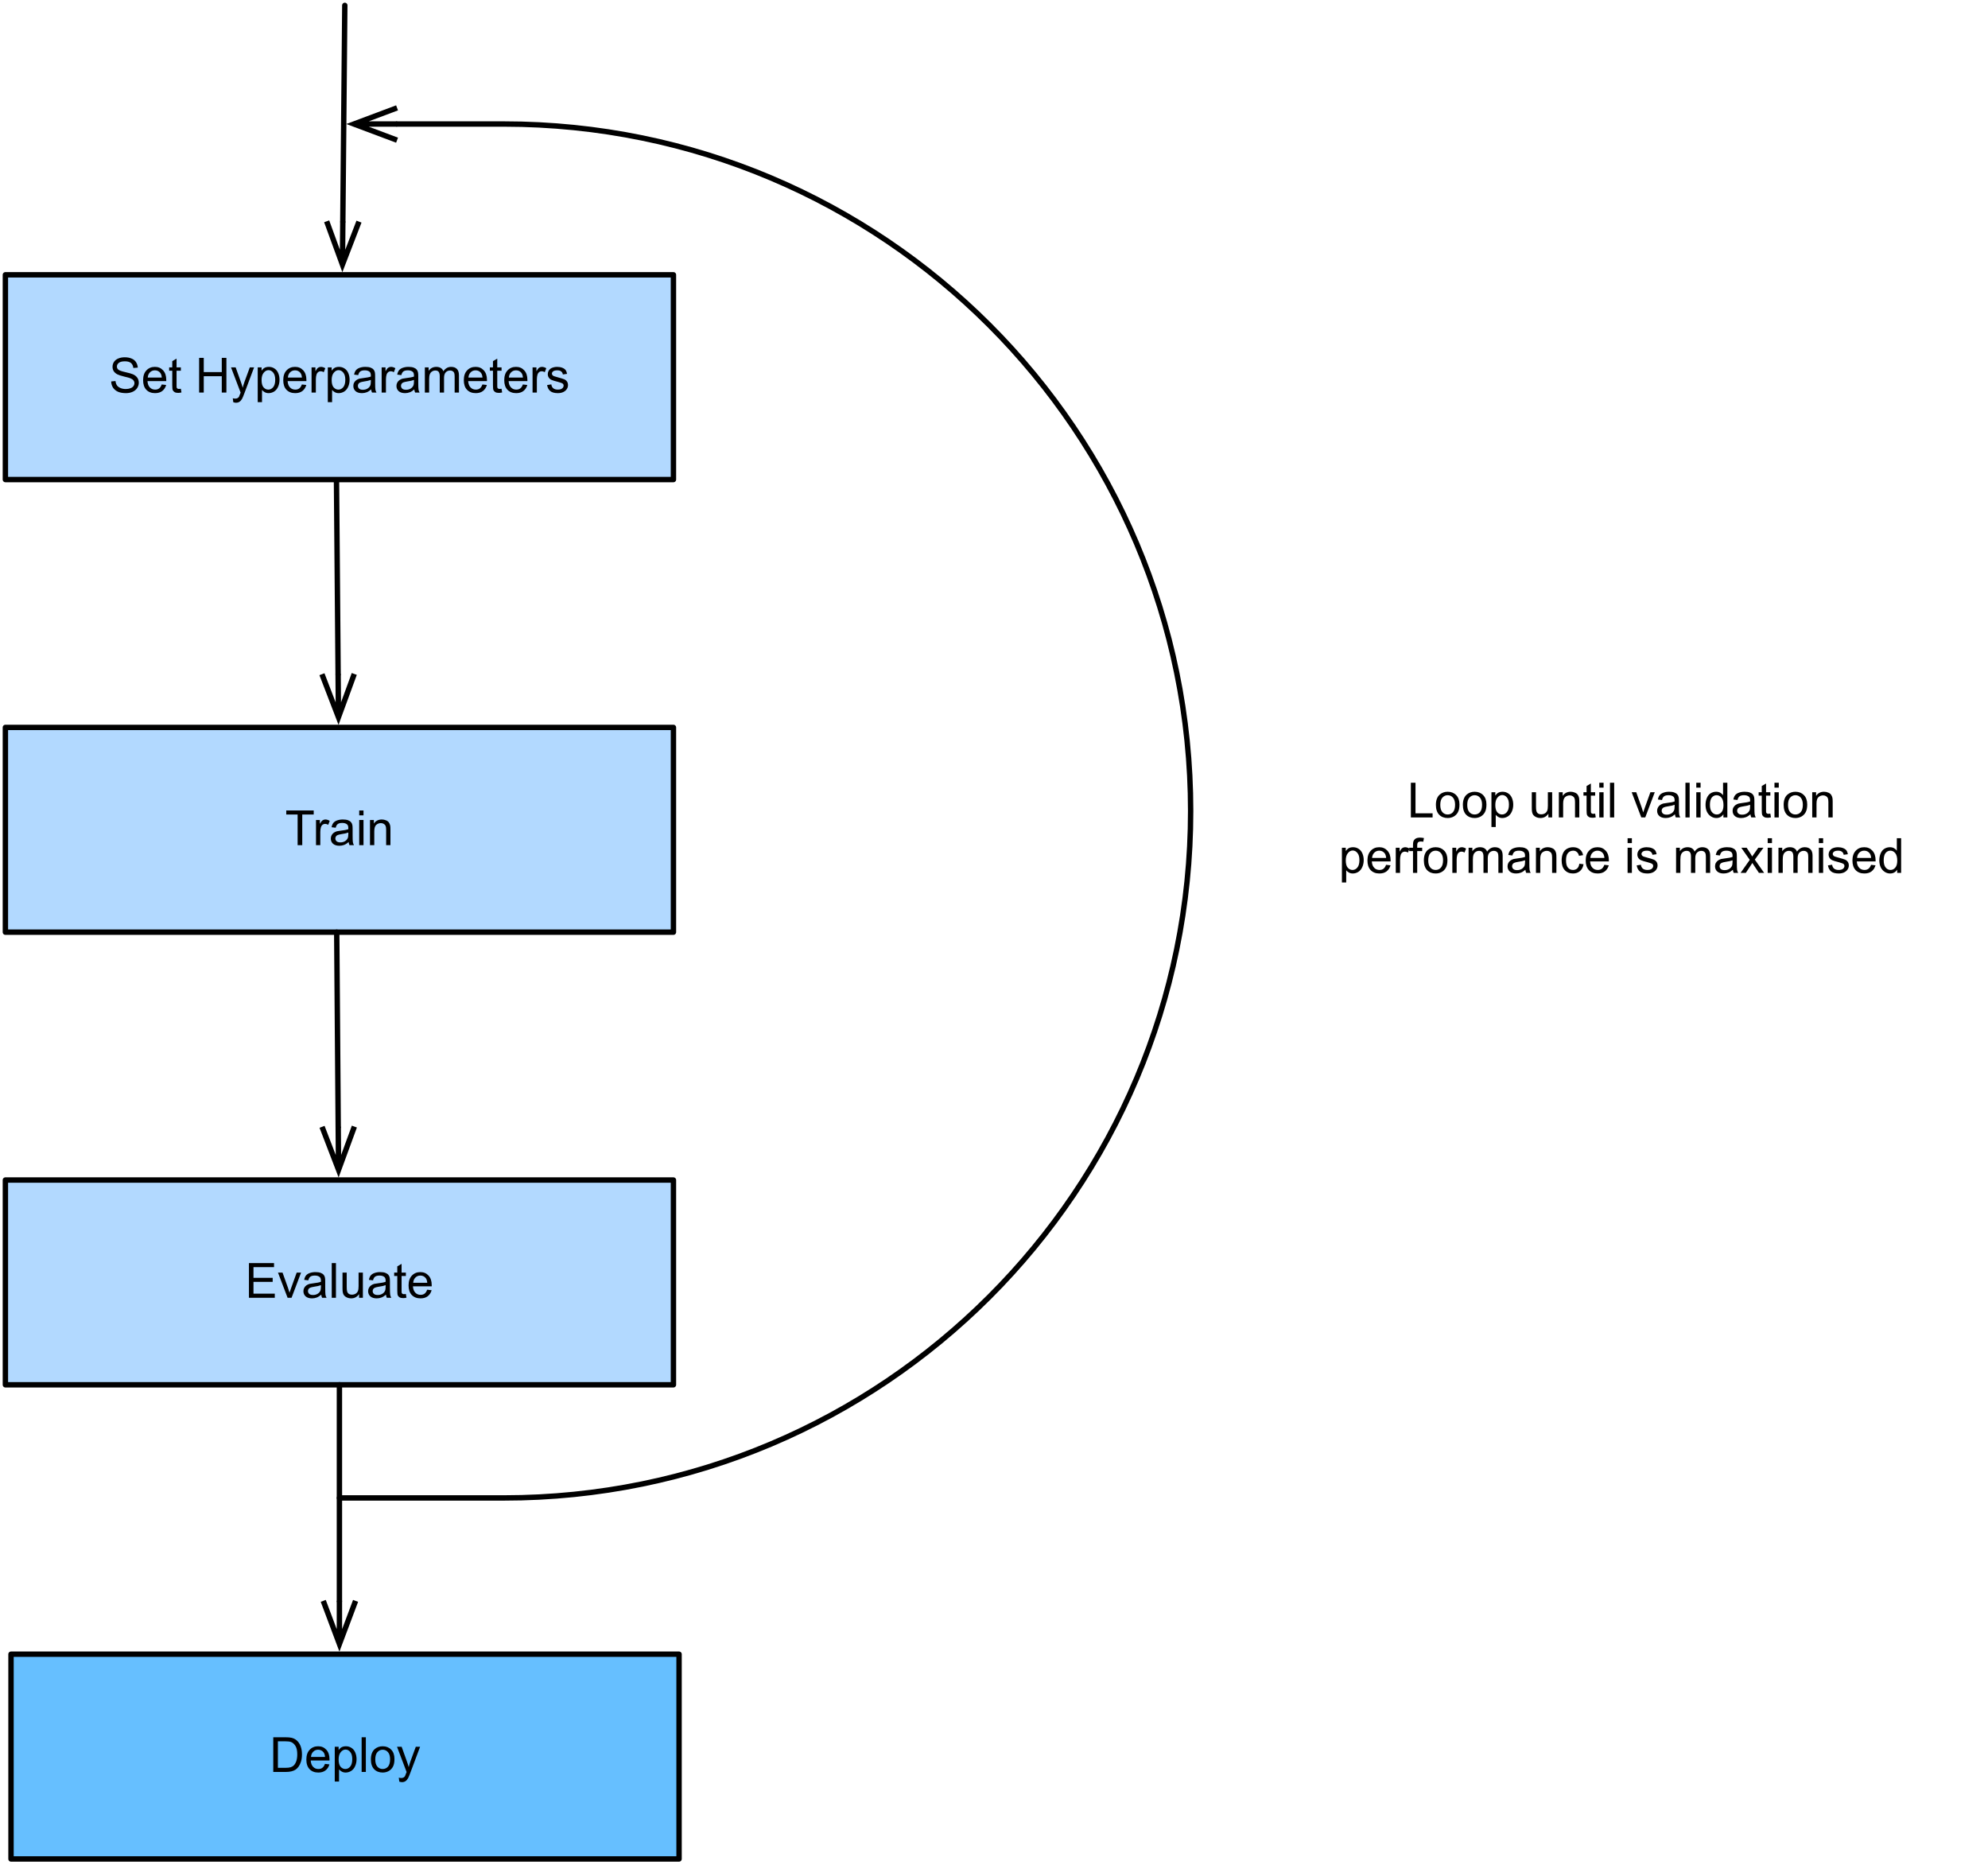
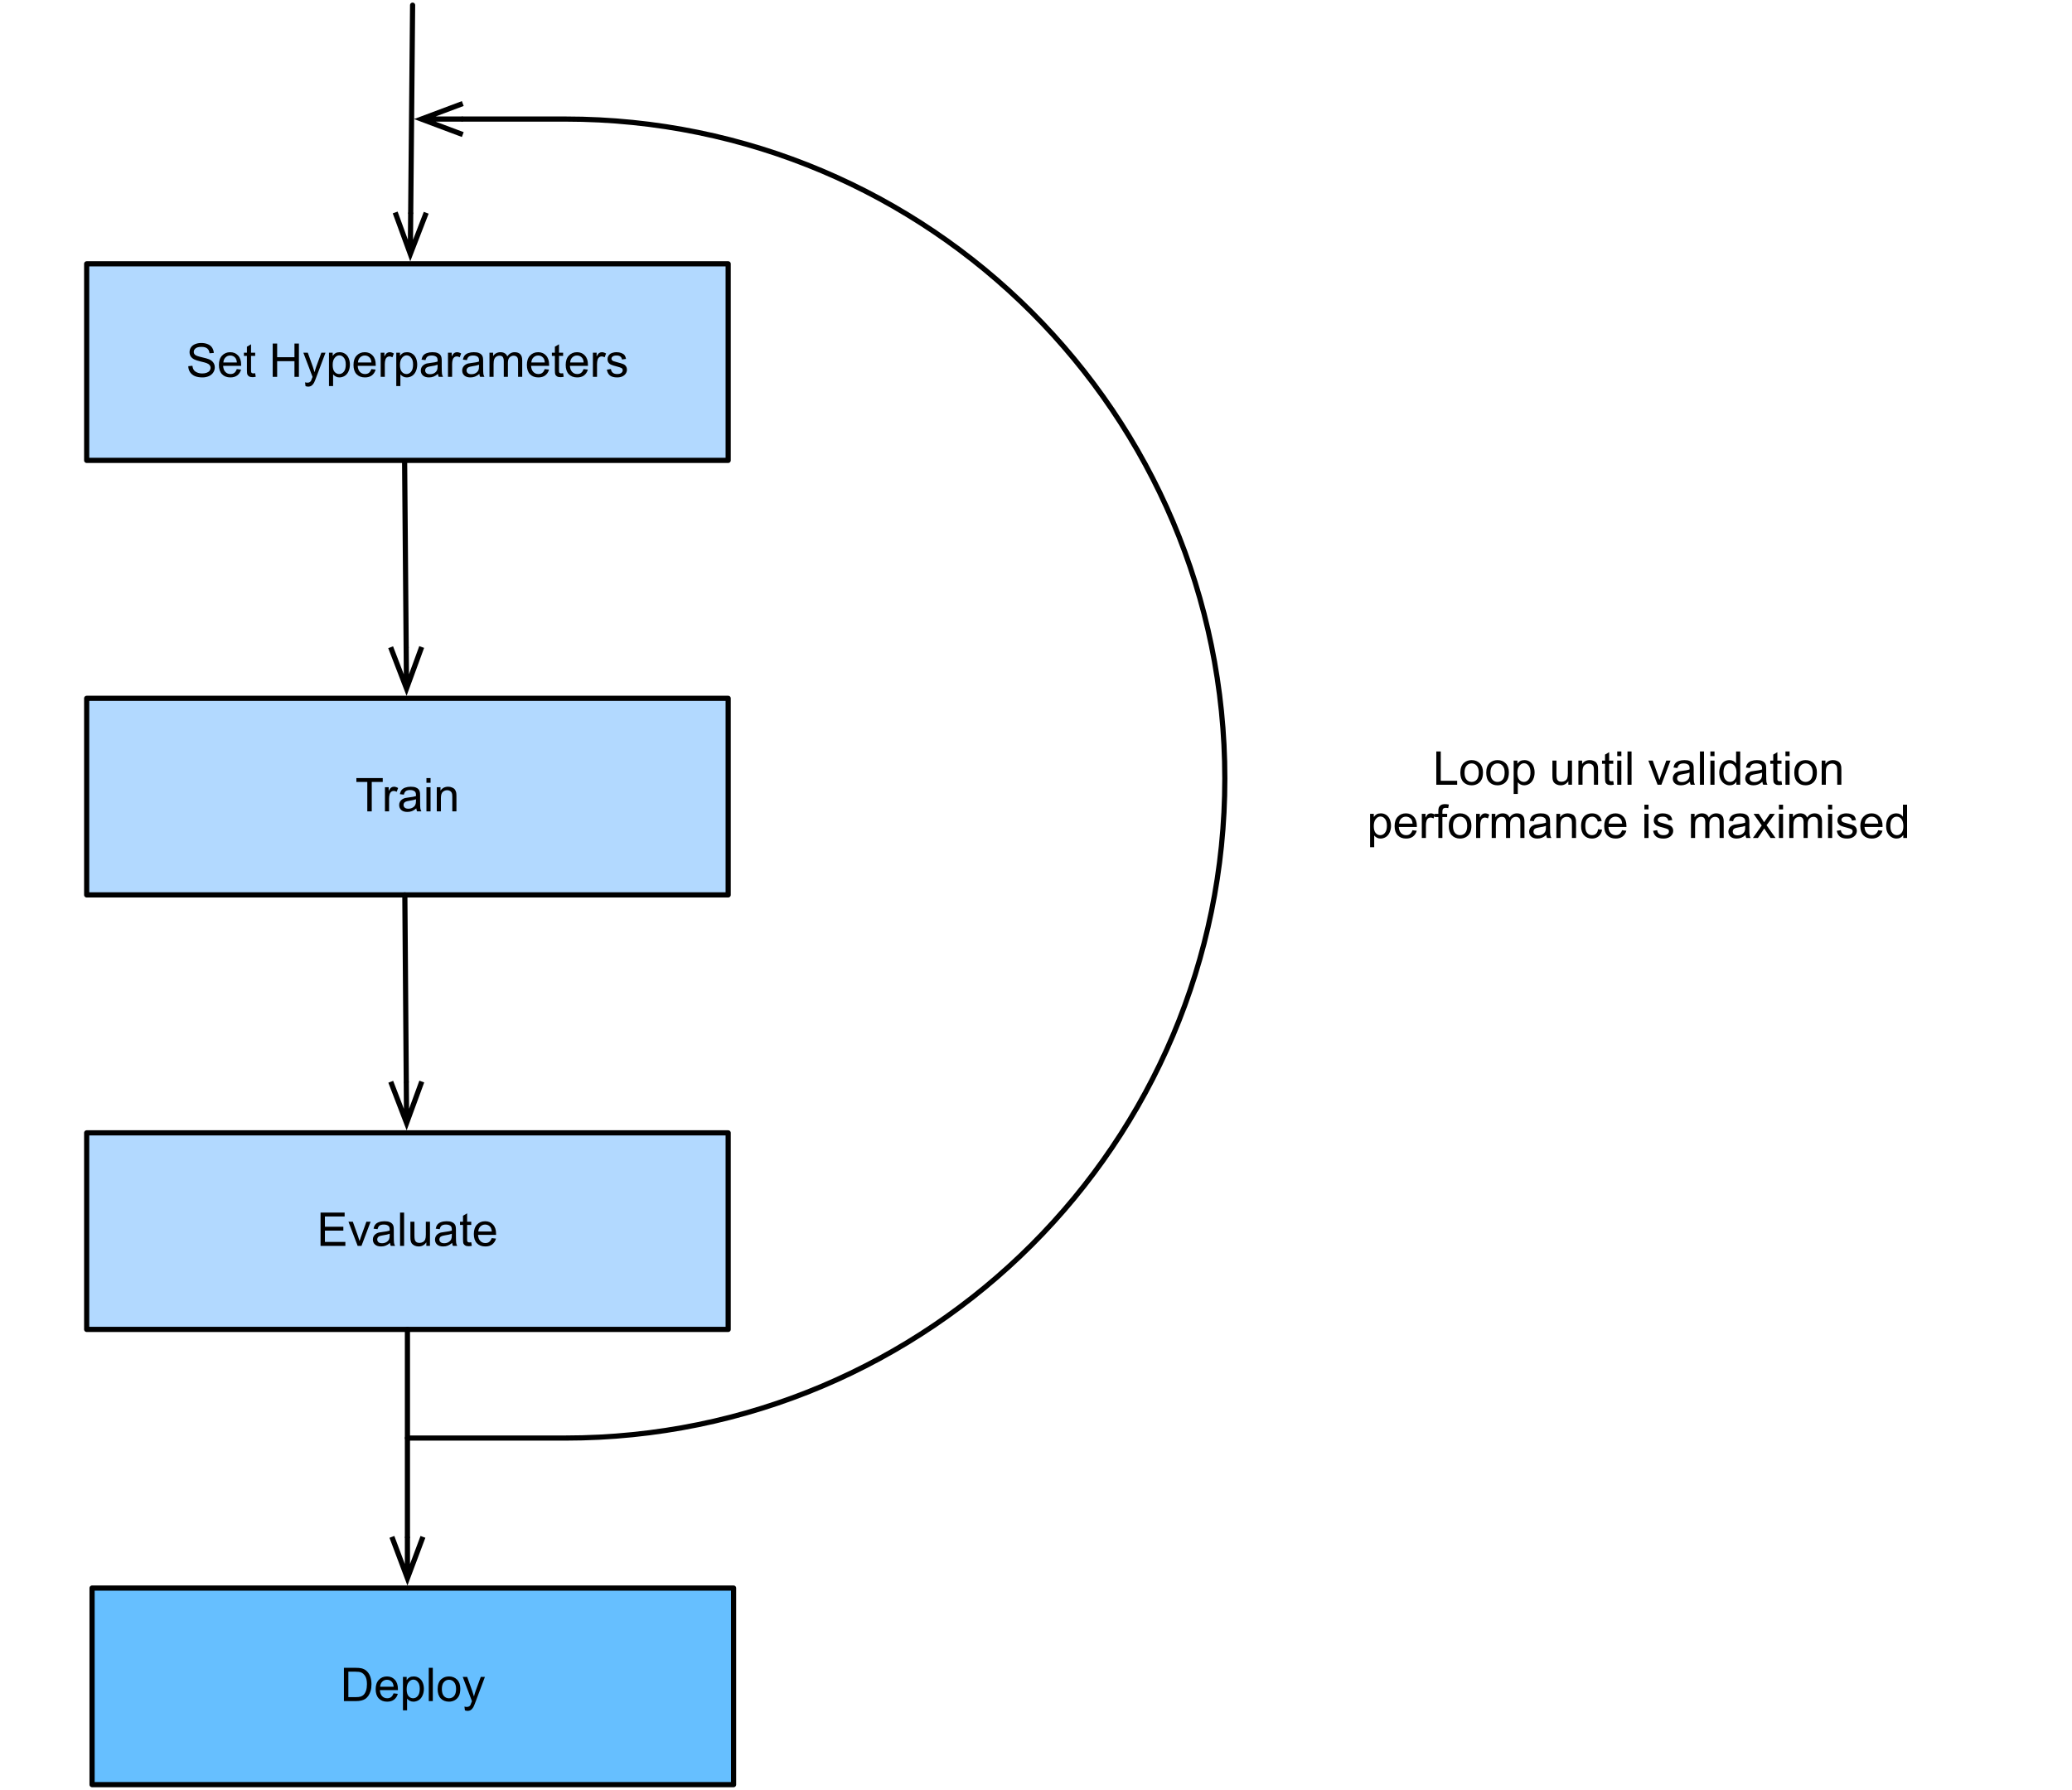
- <svg xmlns="http://www.w3.org/2000/svg" xmlns:xlink="http://www.w3.org/1999/xlink" width="369pt" height="346pt" viewBox="0 0 369 346" version="1.1">
+ <svg xmlns="http://www.w3.org/2000/svg" xmlns:xlink="http://www.w3.org/1999/xlink" width="169pt" height="146pt" viewBox="0 0 369 346" version="1.1">
  <defs>
    <g>
      <symbol overflow="visible" id="glyph0-0">
        <path style="stroke:none;" d="M 1.125 0 L 1.125 -5.625 L 5.625 -5.625 L 5.625 0 Z M 1.266 -0.141 L 5.484 -0.141 L 5.484 -5.484 L 1.266 -5.484 Z M 1.266 -0.141 " />
      </symbol>
      <symbol overflow="visible" id="glyph0-1">
        <path style="stroke:none;" d="M 0.406 -2.062 L 1.203 -2.141 C 1.242 -1.816 1.332 -1.551 1.469 -1.344 C 1.613 -1.133 1.832 -0.969 2.125 -0.844 C 2.414 -0.719 2.742 -0.656 3.109 -0.656 C 3.43 -0.656 3.719 -0.703 3.969 -0.797 C 4.219 -0.891 4.406 -1.02 4.531 -1.188 C 4.656 -1.363 4.719 -1.551 4.719 -1.75 C 4.719 -1.945 4.656 -2.117 4.531 -2.266 C 4.414 -2.422 4.223 -2.551 3.953 -2.656 C 3.785 -2.727 3.406 -2.832 2.812 -2.969 C 2.219 -3.113 1.801 -3.25 1.562 -3.375 C 1.258 -3.531 1.031 -3.727 0.875 -3.969 C 0.727 -4.207 0.656 -4.477 0.656 -4.781 C 0.656 -5.102 0.742 -5.406 0.922 -5.688 C 1.109 -5.969 1.379 -6.18 1.734 -6.328 C 2.086 -6.473 2.484 -6.547 2.922 -6.547 C 3.398 -6.547 3.82 -6.469 4.188 -6.312 C 4.551 -6.164 4.828 -5.941 5.016 -5.641 C 5.211 -5.336 5.32 -5 5.344 -4.625 L 4.516 -4.562 C 4.473 -4.969 4.328 -5.273 4.078 -5.484 C 3.828 -5.691 3.453 -5.797 2.953 -5.797 C 2.441 -5.797 2.066 -5.703 1.828 -5.516 C 1.586 -5.328 1.469 -5.098 1.469 -4.828 C 1.469 -4.598 1.551 -4.41 1.719 -4.266 C 1.883 -4.109 2.312 -3.953 3 -3.797 C 3.695 -3.641 4.176 -3.504 4.438 -3.391 C 4.812 -3.223 5.086 -3.004 5.266 -2.734 C 5.441 -2.473 5.531 -2.164 5.531 -1.812 C 5.531 -1.477 5.43 -1.156 5.234 -0.844 C 5.035 -0.539 4.754 -0.305 4.391 -0.141 C 4.023 0.023 3.613 0.109 3.156 0.109 C 2.57 0.109 2.082 0.023 1.688 -0.141 C 1.289 -0.316 0.977 -0.57 0.75 -0.906 C 0.531 -1.25 0.414 -1.633 0.406 -2.062 Z M 0.406 -2.062 " />
      </symbol>
      <symbol overflow="visible" id="glyph0-2">
        <path style="stroke:none;" d="M 3.781 -1.5 L 4.609 -1.406 C 4.473 -0.926 4.227 -0.551 3.875 -0.281 C 3.531 -0.02 3.086 0.109 2.547 0.109 C 1.867 0.109 1.328 -0.098 0.922 -0.516 C 0.523 -0.941 0.328 -1.535 0.328 -2.297 C 0.328 -3.078 0.531 -3.68 0.938 -4.109 C 1.344 -4.547 1.867 -4.766 2.516 -4.766 C 3.141 -4.766 3.645 -4.551 4.031 -4.125 C 4.426 -3.707 4.625 -3.113 4.625 -2.344 C 4.625 -2.289 4.625 -2.219 4.625 -2.125 L 1.141 -2.125 C 1.172 -1.613 1.316 -1.223 1.578 -0.953 C 1.836 -0.68 2.164 -0.547 2.562 -0.547 C 2.852 -0.547 3.098 -0.617 3.297 -0.766 C 3.504 -0.922 3.664 -1.164 3.781 -1.5 Z M 1.188 -2.781 L 3.797 -2.781 C 3.766 -3.176 3.664 -3.473 3.5 -3.672 C 3.25 -3.973 2.922 -4.125 2.516 -4.125 C 2.148 -4.125 1.844 -4 1.594 -3.75 C 1.352 -3.508 1.219 -3.188 1.188 -2.781 Z M 1.188 -2.781 " />
      </symbol>
      <symbol overflow="visible" id="glyph0-3">
        <path style="stroke:none;" d="M 2.328 -0.703 L 2.438 -0.016 C 2.207 0.035 2.008 0.062 1.844 0.062 C 1.551 0.062 1.328 0.016 1.172 -0.078 C 1.016 -0.172 0.898 -0.289 0.828 -0.438 C 0.766 -0.582 0.734 -0.891 0.734 -1.359 L 0.734 -4.047 L 0.156 -4.047 L 0.156 -4.672 L 0.734 -4.672 L 0.734 -5.828 L 1.531 -6.297 L 1.531 -4.672 L 2.328 -4.672 L 2.328 -4.047 L 1.531 -4.047 L 1.531 -1.328 C 1.531 -1.098 1.539 -0.953 1.562 -0.891 C 1.594 -0.828 1.641 -0.773 1.703 -0.734 C 1.766 -0.691 1.852 -0.672 1.969 -0.672 C 2.062 -0.672 2.18 -0.68 2.328 -0.703 Z M 2.328 -0.703 " />
      </symbol>
      <symbol overflow="visible" id="glyph0-4">
        <path style="stroke:none;" d="" />
      </symbol>
      <symbol overflow="visible" id="glyph0-5">
        <path style="stroke:none;" d="M 0.719 0 L 0.719 -6.438 L 1.578 -6.438 L 1.578 -3.797 L 4.922 -3.797 L 4.922 -6.438 L 5.781 -6.438 L 5.781 0 L 4.922 0 L 4.922 -3.031 L 1.578 -3.031 L 1.578 0 Z M 0.719 0 " />
      </symbol>
      <symbol overflow="visible" id="glyph0-6">
        <path style="stroke:none;" d="M 0.562 1.797 L 0.469 1.062 C 0.645 1.102 0.797 1.125 0.922 1.125 C 1.098 1.125 1.238 1.094 1.344 1.031 C 1.445 0.977 1.535 0.898 1.609 0.797 C 1.648 0.711 1.727 0.516 1.844 0.203 C 1.863 0.16 1.891 0.098 1.922 0.016 L 0.141 -4.672 L 1 -4.672 L 1.969 -1.969 C 2.094 -1.625 2.207 -1.266 2.312 -0.891 C 2.395 -1.242 2.5 -1.598 2.625 -1.953 L 3.625 -4.672 L 4.422 -4.672 L 2.641 0.078 C 2.453 0.586 2.305 0.941 2.203 1.141 C 2.055 1.398 1.895 1.586 1.719 1.703 C 1.539 1.828 1.32 1.891 1.062 1.891 C 0.914 1.891 0.75 1.859 0.562 1.797 Z M 0.562 1.797 " />
      </symbol>
      <symbol overflow="visible" id="glyph0-7">
        <path style="stroke:none;" d="M 0.594 1.781 L 0.594 -4.672 L 1.312 -4.672 L 1.312 -4.062 C 1.477 -4.301 1.664 -4.477 1.875 -4.594 C 2.094 -4.707 2.359 -4.766 2.672 -4.766 C 3.066 -4.766 3.414 -4.66 3.719 -4.453 C 4.02 -4.254 4.25 -3.969 4.406 -3.594 C 4.562 -3.219 4.641 -2.812 4.641 -2.375 C 4.641 -1.895 4.551 -1.461 4.375 -1.078 C 4.207 -0.691 3.961 -0.395 3.641 -0.188 C 3.316 0.008 2.973 0.109 2.609 0.109 C 2.348 0.109 2.113 0.051 1.906 -0.062 C 1.695 -0.176 1.523 -0.316 1.391 -0.484 L 1.391 1.781 Z M 1.312 -2.312 C 1.312 -1.707 1.43 -1.258 1.672 -0.969 C 1.922 -0.688 2.219 -0.547 2.562 -0.547 C 2.906 -0.547 3.203 -0.691 3.453 -0.984 C 3.711 -1.285 3.844 -1.75 3.844 -2.375 C 3.844 -2.969 3.719 -3.41 3.469 -3.703 C 3.227 -4.004 2.938 -4.156 2.594 -4.156 C 2.258 -4.156 1.961 -3.992 1.703 -3.672 C 1.441 -3.359 1.312 -2.906 1.312 -2.312 Z M 1.312 -2.312 " />
      </symbol>
      <symbol overflow="visible" id="glyph0-8">
        <path style="stroke:none;" d="M 0.578 0 L 0.578 -4.672 L 1.297 -4.672 L 1.297 -3.953 C 1.473 -4.285 1.641 -4.504 1.797 -4.609 C 1.953 -4.711 2.125 -4.766 2.312 -4.766 C 2.57 -4.766 2.844 -4.68 3.125 -4.516 L 2.844 -3.781 C 2.656 -3.895 2.461 -3.953 2.266 -3.953 C 2.098 -3.953 1.941 -3.898 1.797 -3.797 C 1.66 -3.691 1.562 -3.547 1.5 -3.359 C 1.414 -3.078 1.375 -2.77 1.375 -2.438 L 1.375 0 Z M 0.578 0 " />
      </symbol>
      <symbol overflow="visible" id="glyph0-9">
        <path style="stroke:none;" d="M 3.641 -0.578 C 3.348 -0.328 3.066 -0.148 2.797 -0.047 C 2.523 0.055 2.234 0.109 1.922 0.109 C 1.41 0.109 1.016 -0.016 0.734 -0.266 C 0.461 -0.516 0.328 -0.836 0.328 -1.234 C 0.328 -1.461 0.379 -1.672 0.484 -1.859 C 0.586 -2.047 0.723 -2.195 0.891 -2.312 C 1.055 -2.426 1.242 -2.516 1.453 -2.578 C 1.609 -2.609 1.844 -2.645 2.156 -2.688 C 2.801 -2.758 3.273 -2.852 3.578 -2.969 C 3.578 -3.07 3.578 -3.141 3.578 -3.172 C 3.578 -3.492 3.504 -3.719 3.359 -3.844 C 3.148 -4.031 2.848 -4.125 2.453 -4.125 C 2.078 -4.125 1.801 -4.055 1.625 -3.922 C 1.445 -3.797 1.316 -3.566 1.234 -3.234 L 0.469 -3.328 C 0.531 -3.66 0.641 -3.926 0.797 -4.125 C 0.961 -4.332 1.195 -4.488 1.5 -4.594 C 1.812 -4.707 2.164 -4.766 2.562 -4.766 C 2.969 -4.766 3.289 -4.719 3.531 -4.625 C 3.781 -4.531 3.961 -4.41 4.078 -4.266 C 4.203 -4.129 4.285 -3.953 4.328 -3.734 C 4.359 -3.598 4.375 -3.359 4.375 -3.016 L 4.375 -1.953 C 4.375 -1.223 4.391 -0.758 4.422 -0.562 C 4.453 -0.363 4.52 -0.176 4.625 0 L 3.797 0 C 3.711 -0.164 3.66 -0.359 3.641 -0.578 Z M 3.578 -2.344 C 3.285 -2.227 2.852 -2.129 2.281 -2.047 C 1.957 -1.992 1.727 -1.938 1.594 -1.875 C 1.457 -1.82 1.352 -1.738 1.281 -1.625 C 1.207 -1.508 1.172 -1.383 1.172 -1.25 C 1.172 -1.039 1.25 -0.863 1.406 -0.719 C 1.562 -0.582 1.797 -0.516 2.109 -0.516 C 2.41 -0.516 2.68 -0.582 2.922 -0.719 C 3.16 -0.852 3.336 -1.035 3.453 -1.266 C 3.535 -1.441 3.578 -1.703 3.578 -2.047 Z M 3.578 -2.344 " />
      </symbol>
      <symbol overflow="visible" id="glyph0-10">
        <path style="stroke:none;" d="M 0.594 0 L 0.594 -4.672 L 1.297 -4.672 L 1.297 -4.016 C 1.441 -4.242 1.633 -4.426 1.875 -4.562 C 2.125 -4.695 2.406 -4.766 2.719 -4.766 C 3.062 -4.766 3.344 -4.691 3.562 -4.547 C 3.781 -4.41 3.938 -4.211 4.031 -3.953 C 4.406 -4.492 4.883 -4.766 5.469 -4.766 C 5.938 -4.766 6.297 -4.633 6.547 -4.375 C 6.797 -4.125 6.922 -3.734 6.922 -3.203 L 6.922 0 L 6.125 0 L 6.125 -2.938 C 6.125 -3.258 6.098 -3.488 6.047 -3.625 C 6.004 -3.758 5.914 -3.867 5.781 -3.953 C 5.645 -4.047 5.484 -4.094 5.297 -4.094 C 4.973 -4.094 4.703 -3.984 4.484 -3.766 C 4.266 -3.547 4.156 -3.195 4.156 -2.719 L 4.156 0 L 3.359 0 L 3.359 -3.031 C 3.359 -3.383 3.297 -3.648 3.172 -3.828 C 3.047 -4.004 2.836 -4.094 2.547 -4.094 C 2.316 -4.094 2.109 -4.031 1.922 -3.906 C 1.734 -3.789 1.598 -3.617 1.516 -3.391 C 1.43 -3.172 1.391 -2.848 1.391 -2.422 L 1.391 0 Z M 0.594 0 " />
      </symbol>
      <symbol overflow="visible" id="glyph0-11">
        <path style="stroke:none;" d="M 0.281 -1.391 L 1.062 -1.516 C 1.102 -1.203 1.223 -0.961 1.422 -0.797 C 1.629 -0.629 1.91 -0.547 2.266 -0.547 C 2.629 -0.547 2.898 -0.617 3.078 -0.766 C 3.254 -0.91 3.344 -1.082 3.344 -1.281 C 3.344 -1.469 3.266 -1.609 3.109 -1.703 C 2.992 -1.773 2.723 -1.867 2.297 -1.984 C 1.711 -2.129 1.305 -2.254 1.078 -2.359 C 0.859 -2.461 0.691 -2.609 0.578 -2.797 C 0.461 -2.984 0.406 -3.191 0.406 -3.422 C 0.406 -3.629 0.453 -3.82 0.547 -4 C 0.641 -4.176 0.77 -4.328 0.938 -4.453 C 1.062 -4.535 1.227 -4.609 1.438 -4.672 C 1.656 -4.734 1.883 -4.766 2.125 -4.766 C 2.488 -4.766 2.805 -4.711 3.078 -4.609 C 3.359 -4.504 3.566 -4.363 3.703 -4.188 C 3.836 -4.008 3.93 -3.77 3.984 -3.469 L 3.203 -3.359 C 3.172 -3.598 3.066 -3.785 2.891 -3.922 C 2.723 -4.055 2.488 -4.125 2.188 -4.125 C 1.82 -4.125 1.562 -4.062 1.406 -3.938 C 1.25 -3.82 1.172 -3.68 1.172 -3.516 C 1.172 -3.41 1.203 -3.32 1.266 -3.25 C 1.328 -3.156 1.43 -3.082 1.578 -3.031 C 1.648 -3 1.879 -2.93 2.266 -2.828 C 2.828 -2.68 3.219 -2.562 3.438 -2.469 C 3.664 -2.375 3.844 -2.234 3.969 -2.047 C 4.094 -1.867 4.156 -1.645 4.156 -1.375 C 4.156 -1.102 4.078 -0.852 3.922 -0.625 C 3.766 -0.395 3.539 -0.211 3.25 -0.078 C 2.969 0.047 2.641 0.109 2.266 0.109 C 1.66 0.109 1.195 -0.016 0.875 -0.266 C 0.562 -0.523 0.363 -0.898 0.281 -1.391 Z M 0.281 -1.391 " />
      </symbol>
      <symbol overflow="visible" id="glyph0-12">
        <path style="stroke:none;" d="M 2.328 0 L 2.328 -5.688 L 0.219 -5.688 L 0.219 -6.438 L 5.312 -6.438 L 5.312 -5.688 L 3.188 -5.688 L 3.188 0 Z M 2.328 0 " />
      </symbol>
      <symbol overflow="visible" id="glyph0-13">
        <path style="stroke:none;" d="M 0.594 -5.531 L 0.594 -6.438 L 1.391 -6.438 L 1.391 -5.531 Z M 0.594 0 L 0.594 -4.672 L 1.391 -4.672 L 1.391 0 Z M 0.594 0 " />
      </symbol>
      <symbol overflow="visible" id="glyph0-14">
        <path style="stroke:none;" d="M 0.594 0 L 0.594 -4.672 L 1.312 -4.672 L 1.312 -4 C 1.645 -4.508 2.141 -4.766 2.797 -4.766 C 3.078 -4.766 3.332 -4.711 3.562 -4.609 C 3.801 -4.516 3.977 -4.383 4.094 -4.219 C 4.207 -4.062 4.289 -3.867 4.344 -3.641 C 4.375 -3.492 4.391 -3.238 4.391 -2.875 L 4.391 0 L 3.594 0 L 3.594 -2.844 C 3.594 -3.164 3.562 -3.406 3.5 -3.562 C 3.438 -3.719 3.328 -3.844 3.172 -3.938 C 3.016 -4.039 2.832 -4.094 2.625 -4.094 C 2.289 -4.094 2 -3.984 1.75 -3.766 C 1.508 -3.555 1.391 -3.148 1.391 -2.547 L 1.391 0 Z M 0.594 0 " />
      </symbol>
      <symbol overflow="visible" id="glyph0-15">
        <path style="stroke:none;" d="M 0.719 0 L 0.719 -6.438 L 5.375 -6.438 L 5.375 -5.688 L 1.562 -5.688 L 1.562 -3.703 L 5.125 -3.703 L 5.125 -2.953 L 1.562 -2.953 L 1.562 -0.766 L 5.516 -0.766 L 5.516 0 Z M 0.719 0 " />
      </symbol>
      <symbol overflow="visible" id="glyph0-16">
        <path style="stroke:none;" d="M 1.891 0 L 0.109 -4.672 L 0.953 -4.672 L 1.953 -1.875 C 2.055 -1.57 2.156 -1.258 2.25 -0.938 C 2.32 -1.176 2.422 -1.469 2.547 -1.812 L 3.578 -4.672 L 4.391 -4.672 L 2.625 0 Z M 1.891 0 " />
      </symbol>
      <symbol overflow="visible" id="glyph0-17">
        <path style="stroke:none;" d="M 0.578 0 L 0.578 -6.438 L 1.359 -6.438 L 1.359 0 Z M 0.578 0 " />
      </symbol>
      <symbol overflow="visible" id="glyph0-18">
        <path style="stroke:none;" d="M 3.656 0 L 3.656 -0.688 C 3.289 -0.156 2.797 0.109 2.172 0.109 C 1.898 0.109 1.645 0.055 1.406 -0.047 C 1.164 -0.16 0.984 -0.297 0.859 -0.453 C 0.742 -0.609 0.664 -0.801 0.625 -1.031 C 0.594 -1.188 0.578 -1.438 0.578 -1.781 L 0.578 -4.672 L 1.359 -4.672 L 1.359 -2.078 C 1.359 -1.66 1.379 -1.383 1.422 -1.25 C 1.461 -1.039 1.562 -0.875 1.719 -0.75 C 1.883 -0.633 2.086 -0.578 2.328 -0.578 C 2.566 -0.578 2.789 -0.633 3 -0.75 C 3.207 -0.875 3.352 -1.039 3.438 -1.25 C 3.52 -1.457 3.562 -1.766 3.562 -2.172 L 3.562 -4.672 L 4.359 -4.672 L 4.359 0 Z M 3.656 0 " />
      </symbol>
      <symbol overflow="visible" id="glyph0-19">
        <path style="stroke:none;" d="M 0.688 0 L 0.688 -6.438 L 2.906 -6.438 C 3.414 -6.438 3.801 -6.406 4.062 -6.344 C 4.426 -6.258 4.738 -6.109 5 -5.891 C 5.344 -5.598 5.598 -5.227 5.766 -4.781 C 5.93 -4.344 6.016 -3.832 6.016 -3.25 C 6.016 -2.758 5.957 -2.328 5.844 -1.953 C 5.727 -1.578 5.582 -1.266 5.406 -1.016 C 5.227 -0.766 5.031 -0.566 4.812 -0.422 C 4.602 -0.285 4.348 -0.18 4.047 -0.109 C 3.754 -0.035 3.41 0 3.016 0 Z M 1.547 -0.766 L 2.922 -0.766 C 3.348 -0.766 3.68 -0.801 3.922 -0.875 C 4.16 -0.957 4.352 -1.07 4.5 -1.219 C 4.695 -1.414 4.852 -1.688 4.969 -2.031 C 5.082 -2.375 5.141 -2.785 5.141 -3.266 C 5.141 -3.941 5.031 -4.457 4.812 -4.812 C 4.594 -5.176 4.32 -5.422 4 -5.547 C 3.77 -5.641 3.406 -5.688 2.906 -5.688 L 1.547 -5.688 Z M 1.547 -0.766 " />
      </symbol>
      <symbol overflow="visible" id="glyph0-20">
        <path style="stroke:none;" d="M 0.297 -2.328 C 0.297 -3.191 0.535 -3.832 1.016 -4.25 C 1.422 -4.594 1.91 -4.766 2.484 -4.766 C 3.129 -4.766 3.656 -4.555 4.062 -4.141 C 4.469 -3.723 4.672 -3.145 4.672 -2.406 C 4.672 -1.801 4.578 -1.328 4.391 -0.984 C 4.211 -0.641 3.953 -0.367 3.609 -0.172 C 3.266 0.016 2.891 0.109 2.484 0.109 C 1.828 0.109 1.297 -0.098 0.891 -0.516 C 0.492 -0.941 0.297 -1.547 0.297 -2.328 Z M 1.109 -2.328 C 1.109 -1.734 1.238 -1.285 1.5 -0.984 C 1.758 -0.691 2.086 -0.547 2.484 -0.547 C 2.879 -0.547 3.207 -0.691 3.469 -0.984 C 3.727 -1.285 3.859 -1.742 3.859 -2.359 C 3.859 -2.93 3.727 -3.367 3.469 -3.672 C 3.207 -3.973 2.879 -4.125 2.484 -4.125 C 2.086 -4.125 1.758 -3.973 1.5 -3.672 C 1.238 -3.379 1.109 -2.93 1.109 -2.328 Z M 1.109 -2.328 " />
      </symbol>
      <symbol overflow="visible" id="glyph0-21">
        <path style="stroke:none;" d="M 0.656 0 L 0.656 -6.438 L 1.516 -6.438 L 1.516 -0.766 L 4.688 -0.766 L 4.688 0 Z M 0.656 0 " />
      </symbol>
      <symbol overflow="visible" id="glyph0-22">
        <path style="stroke:none;" d="M 3.625 0 L 3.625 -0.594 C 3.32 -0.125 2.883 0.109 2.312 0.109 C 1.945 0.109 1.609 0.004 1.297 -0.203 C 0.984 -0.41 0.738 -0.695 0.562 -1.062 C 0.395 -1.426 0.312 -1.848 0.312 -2.328 C 0.312 -2.797 0.391 -3.219 0.547 -3.594 C 0.703 -3.977 0.93 -4.27 1.234 -4.469 C 1.547 -4.664 1.895 -4.766 2.281 -4.766 C 2.562 -4.766 2.812 -4.707 3.031 -4.594 C 3.25 -4.477 3.426 -4.32 3.562 -4.125 L 3.562 -6.438 L 4.359 -6.438 L 4.359 0 Z M 1.125 -2.328 C 1.125 -1.734 1.25 -1.285 1.5 -0.984 C 1.75 -0.691 2.047 -0.547 2.391 -0.547 C 2.734 -0.547 3.023 -0.688 3.266 -0.969 C 3.516 -1.25 3.641 -1.68 3.641 -2.266 C 3.641 -2.898 3.516 -3.367 3.266 -3.672 C 3.016 -3.973 2.711 -4.125 2.359 -4.125 C 2.004 -4.125 1.707 -3.977 1.469 -3.688 C 1.238 -3.395 1.125 -2.941 1.125 -2.328 Z M 1.125 -2.328 " />
      </symbol>
      <symbol overflow="visible" id="glyph0-23">
        <path style="stroke:none;" d="M 0.781 0 L 0.781 -4.047 L 0.078 -4.047 L 0.078 -4.672 L 0.781 -4.672 L 0.781 -5.156 C 0.781 -5.477 0.805 -5.711 0.859 -5.859 C 0.941 -6.066 1.078 -6.234 1.266 -6.359 C 1.461 -6.484 1.734 -6.547 2.078 -6.547 C 2.297 -6.547 2.539 -6.52 2.812 -6.469 L 2.688 -5.781 C 2.531 -5.812 2.379 -5.828 2.234 -5.828 C 1.992 -5.828 1.82 -5.773 1.719 -5.672 C 1.613 -5.566 1.562 -5.375 1.562 -5.094 L 1.562 -4.672 L 2.484 -4.672 L 2.484 -4.047 L 1.562 -4.047 L 1.562 0 Z M 0.781 0 " />
      </symbol>
      <symbol overflow="visible" id="glyph0-24">
        <path style="stroke:none;" d="M 3.641 -1.703 L 4.422 -1.609 C 4.336 -1.066 4.117 -0.645 3.766 -0.344 C 3.41 -0.039 2.977 0.109 2.469 0.109 C 1.832 0.109 1.32 -0.098 0.938 -0.516 C 0.551 -0.93 0.359 -1.531 0.359 -2.312 C 0.359 -2.82 0.441 -3.266 0.609 -3.641 C 0.773 -4.016 1.023 -4.297 1.359 -4.484 C 1.703 -4.672 2.078 -4.766 2.484 -4.766 C 2.984 -4.766 3.395 -4.633 3.719 -4.375 C 4.039 -4.125 4.25 -3.766 4.344 -3.297 L 3.578 -3.172 C 3.504 -3.484 3.375 -3.719 3.188 -3.875 C 3 -4.039 2.773 -4.125 2.516 -4.125 C 2.109 -4.125 1.781 -3.977 1.531 -3.688 C 1.289 -3.406 1.172 -2.957 1.172 -2.344 C 1.172 -1.707 1.289 -1.25 1.531 -0.969 C 1.77 -0.688 2.082 -0.547 2.469 -0.547 C 2.781 -0.547 3.039 -0.641 3.25 -0.828 C 3.457 -1.016 3.586 -1.305 3.641 -1.703 Z M 3.641 -1.703 " />
      </symbol>
      <symbol overflow="visible" id="glyph0-25">
        <path style="stroke:none;" d="M 0.062 0 L 1.766 -2.422 L 0.188 -4.672 L 1.188 -4.672 L 1.906 -3.578 C 2.031 -3.367 2.133 -3.191 2.219 -3.047 C 2.352 -3.242 2.473 -3.414 2.578 -3.562 L 3.359 -4.672 L 4.312 -4.672 L 2.703 -2.469 L 4.438 0 L 3.469 0 L 2.5 -1.453 L 2.25 -1.844 L 1.031 0 Z M 0.062 0 " />
      </symbol>
    </g>
  </defs>
  <g id="surface1">
    <path style=" stroke:none;fill-rule:nonzero;fill:rgb(69.804%,85.098%,100%);fill-opacity:1;" d="M 1 89 L 125 89 L 125 51 L 1 51 Z M 1 89 " />
    <path style="fill:none;stroke-width:1;stroke-linecap:round;stroke-linejoin:round;stroke:rgb(0%,0%,0%);stroke-opacity:1;stroke-miterlimit:10;" d="M 328 332 L 452 332 L 452 370 L 328 370 Z M 328 332 " transform="matrix(1,0,0,1,-327,-281)" />
    <g style="fill:rgb(0%,0%,0%);fill-opacity:1;">
      <use xlink:href="#glyph0-1" x="20.232" y="72.853" />
      <use xlink:href="#glyph0-2" x="26.235" y="72.853" />
    </g>
    <g style="fill:rgb(0%,0%,0%);fill-opacity:1;">
      <use xlink:href="#glyph0-3" x="31.241" y="72.853" />
    </g>
    <g style="fill:rgb(0%,0%,0%);fill-opacity:1;">
      <use xlink:href="#glyph0-4" x="33.741" y="72.853" />
    </g>
    <g style="fill:rgb(0%,0%,0%);fill-opacity:1;">
      <use xlink:href="#glyph0-5" x="36.242" y="72.853" />
    </g>
    <g style="fill:rgb(0%,0%,0%);fill-opacity:1;">
      <use xlink:href="#glyph0-6" x="42.741" y="72.853" />
      <use xlink:href="#glyph0-7" x="47.241" y="72.853" />
    </g>
    <g style="fill:rgb(0%,0%,0%);fill-opacity:1;">
      <use xlink:href="#glyph0-2" x="52.247" y="72.853" />
    </g>
    <g style="fill:rgb(0%,0%,0%);fill-opacity:1;">
      <use xlink:href="#glyph0-8" x="57.253" y="72.853" />
      <use xlink:href="#glyph0-7" x="60.25" y="72.853" />
    </g>
    <g style="fill:rgb(0%,0%,0%);fill-opacity:1;">
      <use xlink:href="#glyph0-9" x="65.256" y="72.853" />
    </g>
    <g style="fill:rgb(0%,0%,0%);fill-opacity:1;">
      <use xlink:href="#glyph0-8" x="70.262" y="72.853" />
      <use xlink:href="#glyph0-9" x="73.259" y="72.853" />
    </g>
    <g style="fill:rgb(0%,0%,0%);fill-opacity:1;">
      <use xlink:href="#glyph0-10" x="78.264" y="72.853" />
      <use xlink:href="#glyph0-2" x="85.761" y="72.853" />
    </g>
    <g style="fill:rgb(0%,0%,0%);fill-opacity:1;">
      <use xlink:href="#glyph0-3" x="90.767" y="72.853" />
    </g>
    <g style="fill:rgb(0%,0%,0%);fill-opacity:1;">
      <use xlink:href="#glyph0-2" x="93.267" y="72.853" />
    </g>
    <g style="fill:rgb(0%,0%,0%);fill-opacity:1;">
      <use xlink:href="#glyph0-8" x="98.273" y="72.853" />
      <use xlink:href="#glyph0-11" x="101.27" y="72.853" />
    </g>
    <path style=" stroke:none;fill-rule:nonzero;fill:rgb(69.804%,85.098%,100%);fill-opacity:1;" d="M 1 173 L 125 173 L 125 135 L 1 135 Z M 1 173 " />
    <path style="fill:none;stroke-width:1;stroke-linecap:round;stroke-linejoin:round;stroke:rgb(0%,0%,0%);stroke-opacity:1;stroke-miterlimit:10;" d="M 328 416 L 452 416 L 452 454 L 328 454 Z M 328 416 " transform="matrix(1,0,0,1,-327,-281)" />
    <g style="fill:rgb(0%,0%,0%);fill-opacity:1;">
      <use xlink:href="#glyph0-12" x="52.915" y="156.853" />
    </g>
    <g style="fill:rgb(0%,0%,0%);fill-opacity:1;">
      <use xlink:href="#glyph0-8" x="58.078" y="156.853" />
      <use xlink:href="#glyph0-9" x="61.075" y="156.853" />
    </g>
    <g style="fill:rgb(0%,0%,0%);fill-opacity:1;">
      <use xlink:href="#glyph0-13" x="66.081" y="156.853" />
    </g>
    <g style="fill:rgb(0%,0%,0%);fill-opacity:1;">
      <use xlink:href="#glyph0-14" x="68.081" y="156.853" />
    </g>
    <path style=" stroke:none;fill-rule:nonzero;fill:rgb(69.804%,85.098%,100%);fill-opacity:1;" d="M 1 257 L 125 257 L 125 219 L 1 219 Z M 1 257 " />
    <path style="fill:none;stroke-width:1;stroke-linecap:round;stroke-linejoin:round;stroke:rgb(0%,0%,0%);stroke-opacity:1;stroke-miterlimit:10;" d="M 328 500 L 452 500 L 452 538 L 328 538 Z M 328 500 " transform="matrix(1,0,0,1,-327,-281)" />
    <g style="fill:rgb(0%,0%,0%);fill-opacity:1;">
      <use xlink:href="#glyph0-15" x="45.488" y="240.853" />
      <use xlink:href="#glyph0-16" x="51.491" y="240.853" />
      <use xlink:href="#glyph0-9" x="55.991" y="240.853" />
    </g>
    <g style="fill:rgb(0%,0%,0%);fill-opacity:1;">
      <use xlink:href="#glyph0-17" x="60.997" y="240.853" />
    </g>
    <g style="fill:rgb(0%,0%,0%);fill-opacity:1;">
      <use xlink:href="#glyph0-18" x="62.996" y="240.853" />
    </g>
    <g style="fill:rgb(0%,0%,0%);fill-opacity:1;">
      <use xlink:href="#glyph0-9" x="68.002" y="240.853" />
    </g>
    <g style="fill:rgb(0%,0%,0%);fill-opacity:1;">
      <use xlink:href="#glyph0-3" x="73.008" y="240.853" />
    </g>
    <g style="fill:rgb(0%,0%,0%);fill-opacity:1;">
      <use xlink:href="#glyph0-2" x="75.508" y="240.853" />
    </g>
    <path style="fill:none;stroke-width:1;stroke-linecap:round;stroke-linejoin:round;stroke:rgb(0%,0%,0%);stroke-opacity:1;stroke-miterlimit:10;" d="M 389.457 370.25 L 389.758 406.102 " transform="matrix(1,0,0,1,-327,-281)" />
    <path style="fill:none;stroke-width:1;stroke-linecap:butt;stroke-linejoin:miter;stroke:rgb(0%,0%,0%);stroke-opacity:1;stroke-miterlimit:10;" d="M 389.824 414.102 L 389.758 406.102 M 392.758 406.074 L 389.824 414.102 L 386.758 406.125 " transform="matrix(1,0,0,1,-327,-281)" />
    <path style="fill:none;stroke-width:1;stroke-linecap:round;stroke-linejoin:round;stroke:rgb(0%,0%,0%);stroke-opacity:1;stroke-miterlimit:10;" d="M 389.5 454 L 389.777 490.102 " transform="matrix(1,0,0,1,-327,-281)" />
    <path style="fill:none;stroke-width:1;stroke-linecap:butt;stroke-linejoin:miter;stroke:rgb(0%,0%,0%);stroke-opacity:1;stroke-miterlimit:10;" d="M 389.84 498.102 L 389.777 490.102 M 392.777 490.078 L 389.84 498.102 L 386.777 490.125 " transform="matrix(1,0,0,1,-327,-281)" />
    <path style="fill:none;stroke-width:1;stroke-linecap:round;stroke-linejoin:round;stroke:rgb(0%,0%,0%);stroke-opacity:1;stroke-miterlimit:10;" d="M 390 538 L 390 578.102 " transform="matrix(1,0,0,1,-327,-281)" />
    <path style="fill:none;stroke-width:1;stroke-linecap:butt;stroke-linejoin:miter;stroke:rgb(0%,0%,0%);stroke-opacity:1;stroke-miterlimit:10;" d="M 390 586.102 L 390 578.102 M 393 578.102 L 390 586.102 L 387 578.102 " transform="matrix(1,0,0,1,-327,-281)" />
    <path style="fill:none;stroke-width:1;stroke-linecap:round;stroke-linejoin:round;stroke:rgb(0%,0%,0%);stroke-opacity:1;stroke-miterlimit:10;" d="M 390 559 L 420.508 559 C 490.922 559 548 501.922 548 431.508 C 548 361.098 490.922 304.016 420.508 304.016 L 400.699 304.016 " transform="matrix(1,0,0,1,-327,-281)" />
    <path style="fill:none;stroke-width:1;stroke-linecap:butt;stroke-linejoin:miter;stroke:rgb(0%,0%,0%);stroke-opacity:1;stroke-miterlimit:10;" d="M 392.699 304.016 L 400.699 304.016 M 400.699 307.016 L 392.699 304.016 L 400.699 301.016 " transform="matrix(1,0,0,1,-327,-281)" />
    <path style="fill:none;stroke-width:1;stroke-linecap:round;stroke-linejoin:round;stroke:rgb(0%,0%,0%);stroke-opacity:1;stroke-miterlimit:10;" d="M 391 282 L 390.633 322.102 " transform="matrix(1,0,0,1,-327,-281)" />
    <path style="fill:none;stroke-width:1;stroke-linecap:butt;stroke-linejoin:miter;stroke:rgb(0%,0%,0%);stroke-opacity:1;stroke-miterlimit:10;" d="M 390.559 330.102 L 390.633 322.102 M 393.633 322.129 L 390.559 330.102 L 387.633 322.074 " transform="matrix(1,0,0,1,-327,-281)" />
    <path style=" stroke:none;fill-rule:nonzero;fill:rgb(39.999%,74.902%,100%);fill-opacity:1;" d="M 2.043 345 L 126.043 345 L 126.043 307 L 2.043 307 Z M 2.043 345 " />
    <path style="fill:none;stroke-width:1;stroke-linecap:round;stroke-linejoin:round;stroke:rgb(0%,0%,0%);stroke-opacity:1;stroke-miterlimit:10;" d="M 329.043 588 L 453.043 588 L 453.043 626 L 329.043 626 Z M 329.043 588 " transform="matrix(1,0,0,1,-327,-281)" />
    <g style="fill:rgb(0%,0%,0%);fill-opacity:1;">
      <use xlink:href="#glyph0-19" x="50.035" y="328.853" />
      <use xlink:href="#glyph0-2" x="56.535" y="328.853" />
      <use xlink:href="#glyph0-7" x="61.541" y="328.853" />
      <use xlink:href="#glyph0-17" x="66.547" y="328.853" />
      <use xlink:href="#glyph0-20" x="68.547" y="328.853" />
      <use xlink:href="#glyph0-6" x="73.552" y="328.853" />
    </g>
    <g style="fill:rgb(0%,0%,0%);fill-opacity:1;">
      <use xlink:href="#glyph0-21" x="261.221" y="151.706" />
    </g>
    <g style="fill:rgb(0%,0%,0%);fill-opacity:1;">
      <use xlink:href="#glyph0-20" x="266.226" y="151.706" />
    </g>
    <g style="fill:rgb(0%,0%,0%);fill-opacity:1;">
      <use xlink:href="#glyph0-20" x="271.232" y="151.706" />
    </g>
    <g style="fill:rgb(0%,0%,0%);fill-opacity:1;">
      <use xlink:href="#glyph0-7" x="276.238" y="151.706" />
    </g>
    <g style="fill:rgb(0%,0%,0%);fill-opacity:1;">
      <use xlink:href="#glyph0-4" x="281.244" y="151.706" />
    </g>
    <g style="fill:rgb(0%,0%,0%);fill-opacity:1;">
      <use xlink:href="#glyph0-18" x="283.744" y="151.706" />
    </g>
    <g style="fill:rgb(0%,0%,0%);fill-opacity:1;">
      <use xlink:href="#glyph0-14" x="288.75" y="151.706" />
    </g>
    <g style="fill:rgb(0%,0%,0%);fill-opacity:1;">
      <use xlink:href="#glyph0-3" x="293.756" y="151.706" />
    </g>
    <g style="fill:rgb(0%,0%,0%);fill-opacity:1;">
      <use xlink:href="#glyph0-13" x="296.256" y="151.706" />
    </g>
    <g style="fill:rgb(0%,0%,0%);fill-opacity:1;">
      <use xlink:href="#glyph0-17" x="298.256" y="151.706" />
    </g>
    <g style="fill:rgb(0%,0%,0%);fill-opacity:1;">
      <use xlink:href="#glyph0-4" x="300.255" y="151.706" />
    </g>
    <g style="fill:rgb(0%,0%,0%);fill-opacity:1;">
      <use xlink:href="#glyph0-16" x="302.756" y="151.706" />
      <use xlink:href="#glyph0-9" x="307.256" y="151.706" />
    </g>
    <g style="fill:rgb(0%,0%,0%);fill-opacity:1;">
      <use xlink:href="#glyph0-17" x="312.262" y="151.706" />
    </g>
    <g style="fill:rgb(0%,0%,0%);fill-opacity:1;">
      <use xlink:href="#glyph0-13" x="314.261" y="151.706" />
    </g>
    <g style="fill:rgb(0%,0%,0%);fill-opacity:1;">
      <use xlink:href="#glyph0-22" x="316.261" y="151.706" />
    </g>
    <g style="fill:rgb(0%,0%,0%);fill-opacity:1;">
      <use xlink:href="#glyph0-9" x="321.267" y="151.706" />
    </g>
    <g style="fill:rgb(0%,0%,0%);fill-opacity:1;">
      <use xlink:href="#glyph0-3" x="326.273" y="151.706" />
    </g>
    <g style="fill:rgb(0%,0%,0%);fill-opacity:1;">
      <use xlink:href="#glyph0-13" x="328.773" y="151.706" />
    </g>
    <g style="fill:rgb(0%,0%,0%);fill-opacity:1;">
      <use xlink:href="#glyph0-20" x="330.773" y="151.706" />
    </g>
    <g style="fill:rgb(0%,0%,0%);fill-opacity:1;">
      <use xlink:href="#glyph0-14" x="335.779" y="151.706" />
    </g>
    <g style="fill:rgb(0%,0%,0%);fill-opacity:1;">
      <use xlink:href="#glyph0-4" x="340.784" y="151.706" />
    </g>
    <g style="fill:rgb(0%,0%,0%);fill-opacity:1;">
      <use xlink:href="#glyph0-7" x="248.483" y="162" />
    </g>
    <g style="fill:rgb(0%,0%,0%);fill-opacity:1;">
      <use xlink:href="#glyph0-2" x="253.489" y="162" />
    </g>
    <g style="fill:rgb(0%,0%,0%);fill-opacity:1;">
      <use xlink:href="#glyph0-8" x="258.495" y="162" />
      <use xlink:href="#glyph0-23" x="261.492" y="162" />
    </g>
    <g style="fill:rgb(0%,0%,0%);fill-opacity:1;">
      <use xlink:href="#glyph0-20" x="263.992" y="162" />
    </g>
    <g style="fill:rgb(0%,0%,0%);fill-opacity:1;">
      <use xlink:href="#glyph0-8" x="268.998" y="162" />
      <use xlink:href="#glyph0-10" x="271.995" y="162" />
      <use xlink:href="#glyph0-9" x="279.492" y="162" />
    </g>
    <g style="fill:rgb(0%,0%,0%);fill-opacity:1;">
      <use xlink:href="#glyph0-14" x="284.498" y="162" />
    </g>
    <g style="fill:rgb(0%,0%,0%);fill-opacity:1;">
      <use xlink:href="#glyph0-24" x="289.503" y="162" />
      <use xlink:href="#glyph0-2" x="294.003" y="162" />
    </g>
    <g style="fill:rgb(0%,0%,0%);fill-opacity:1;">
      <use xlink:href="#glyph0-13" x="301.509" y="162" />
    </g>
    <g style="fill:rgb(0%,0%,0%);fill-opacity:1;">
      <use xlink:href="#glyph0-11" x="303.509" y="162" />
      <use xlink:href="#glyph0-4" x="308.009" y="162" />
    </g>
    <g style="fill:rgb(0%,0%,0%);fill-opacity:1;">
      <use xlink:href="#glyph0-10" x="310.509" y="162" />
      <use xlink:href="#glyph0-9" x="318.006" y="162" />
    </g>
    <g style="fill:rgb(0%,0%,0%);fill-opacity:1;">
      <use xlink:href="#glyph0-25" x="323.012" y="162" />
      <use xlink:href="#glyph0-13" x="327.512" y="162" />
    </g>
    <g style="fill:rgb(0%,0%,0%);fill-opacity:1;">
      <use xlink:href="#glyph0-10" x="329.512" y="162" />
      <use xlink:href="#glyph0-13" x="337.009" y="162" />
    </g>
    <g style="fill:rgb(0%,0%,0%);fill-opacity:1;">
      <use xlink:href="#glyph0-11" x="339.009" y="162" />
      <use xlink:href="#glyph0-2" x="343.509" y="162" />
    </g>
    <g style="fill:rgb(0%,0%,0%);fill-opacity:1;">
      <use xlink:href="#glyph0-22" x="348.515" y="162" />
    </g>
  </g>
</svg>
